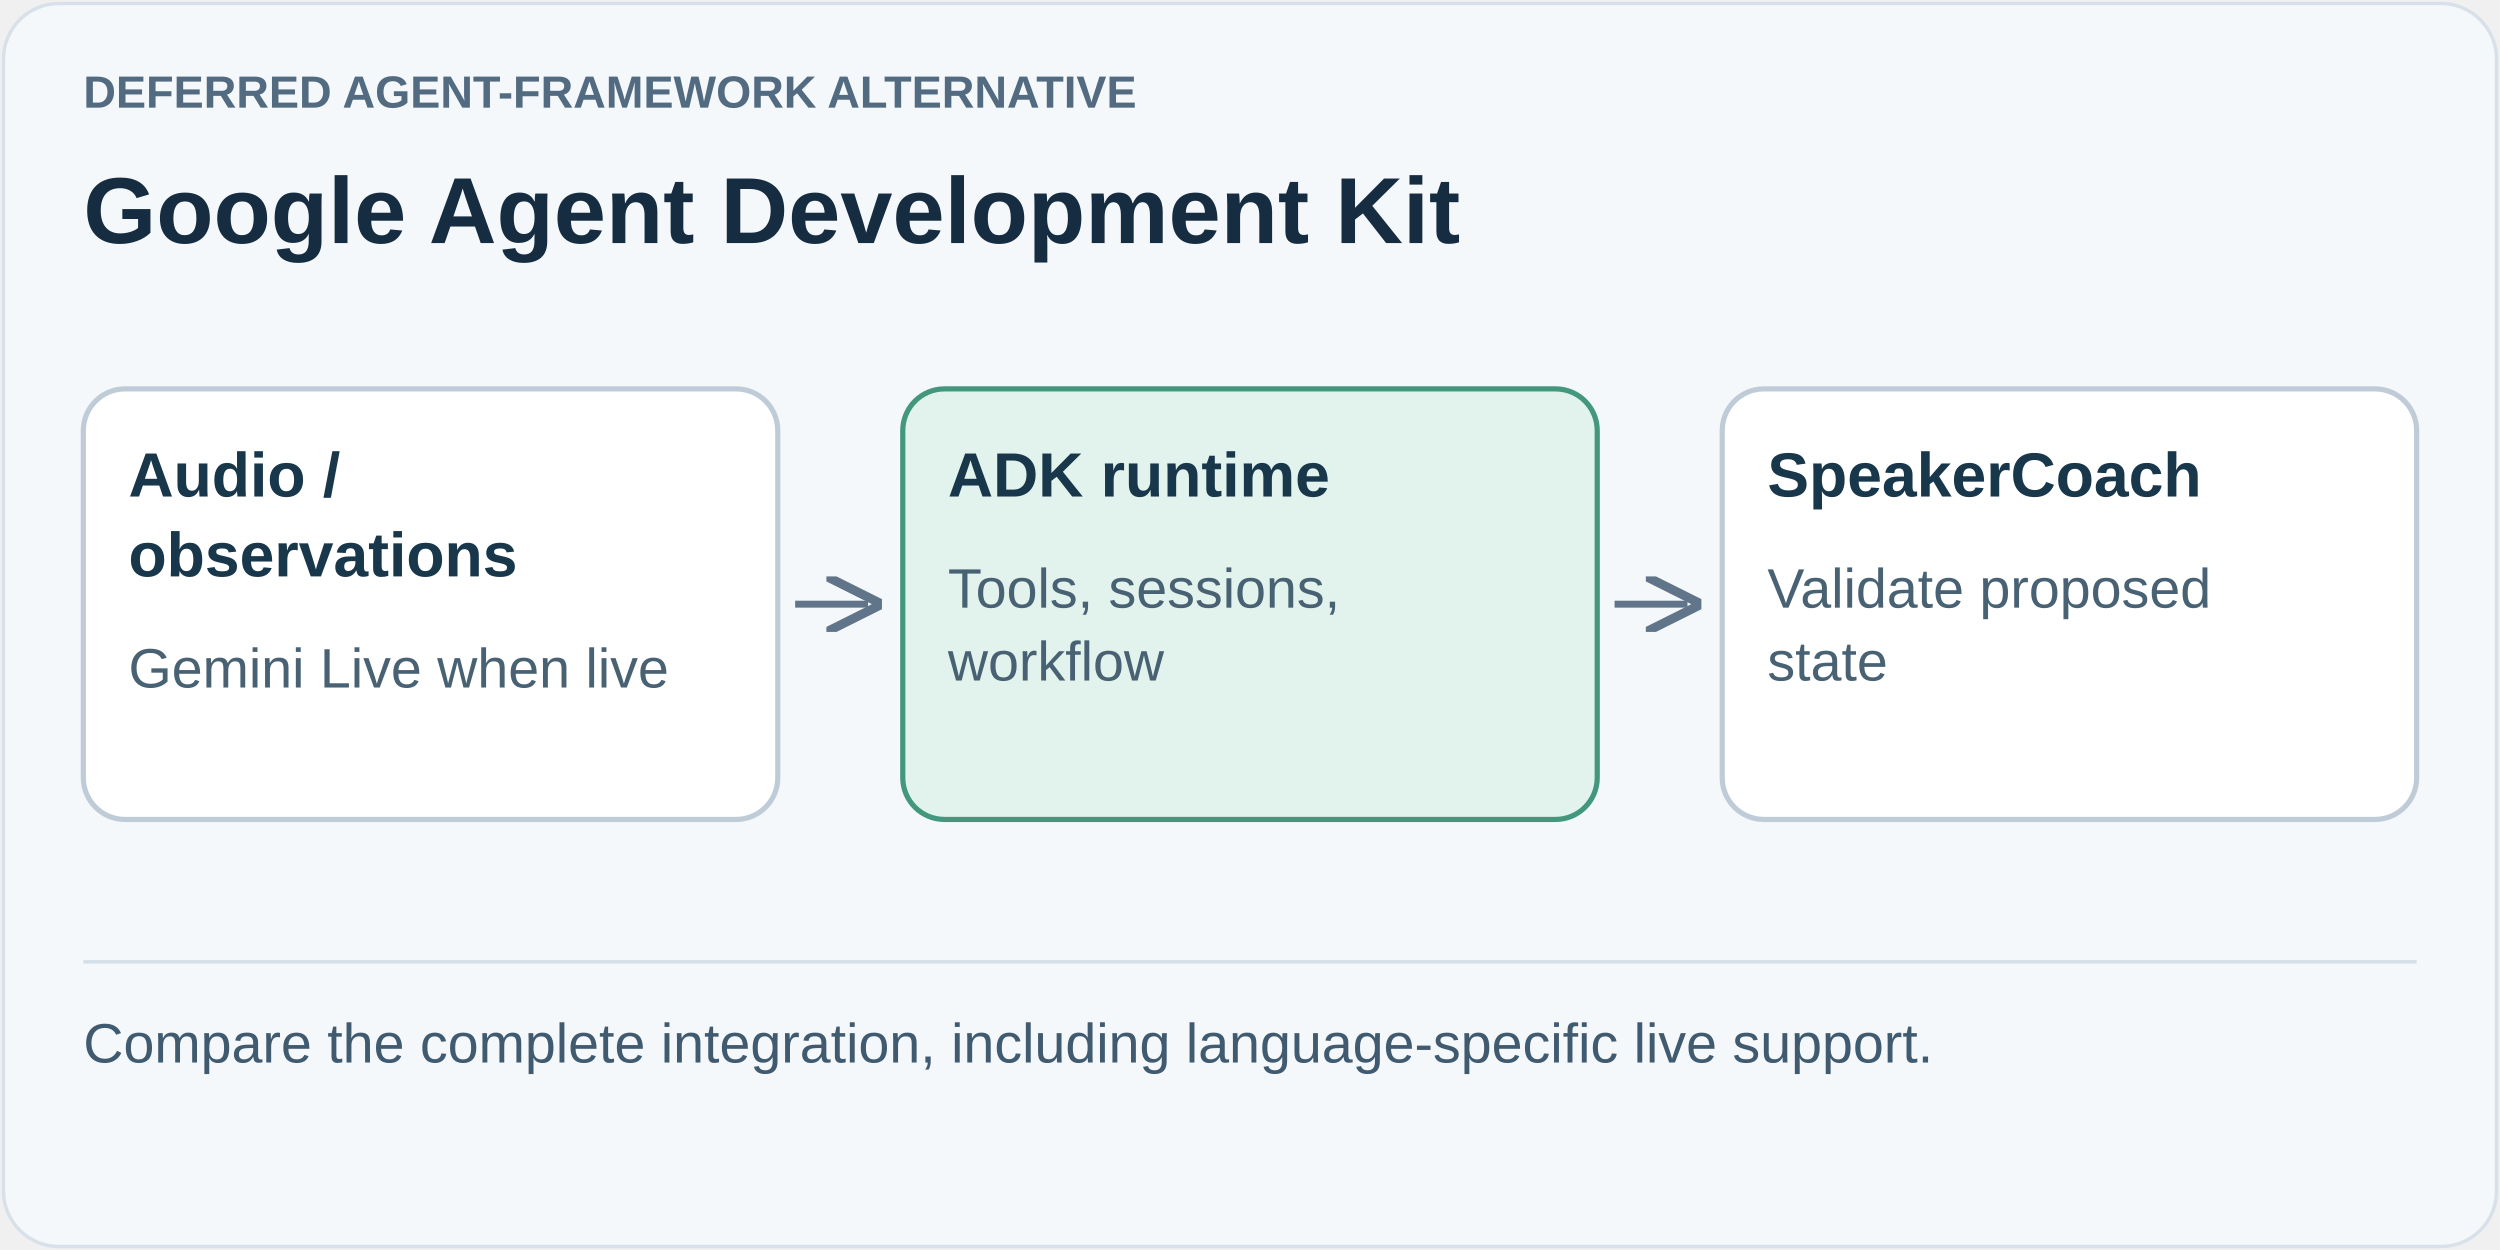
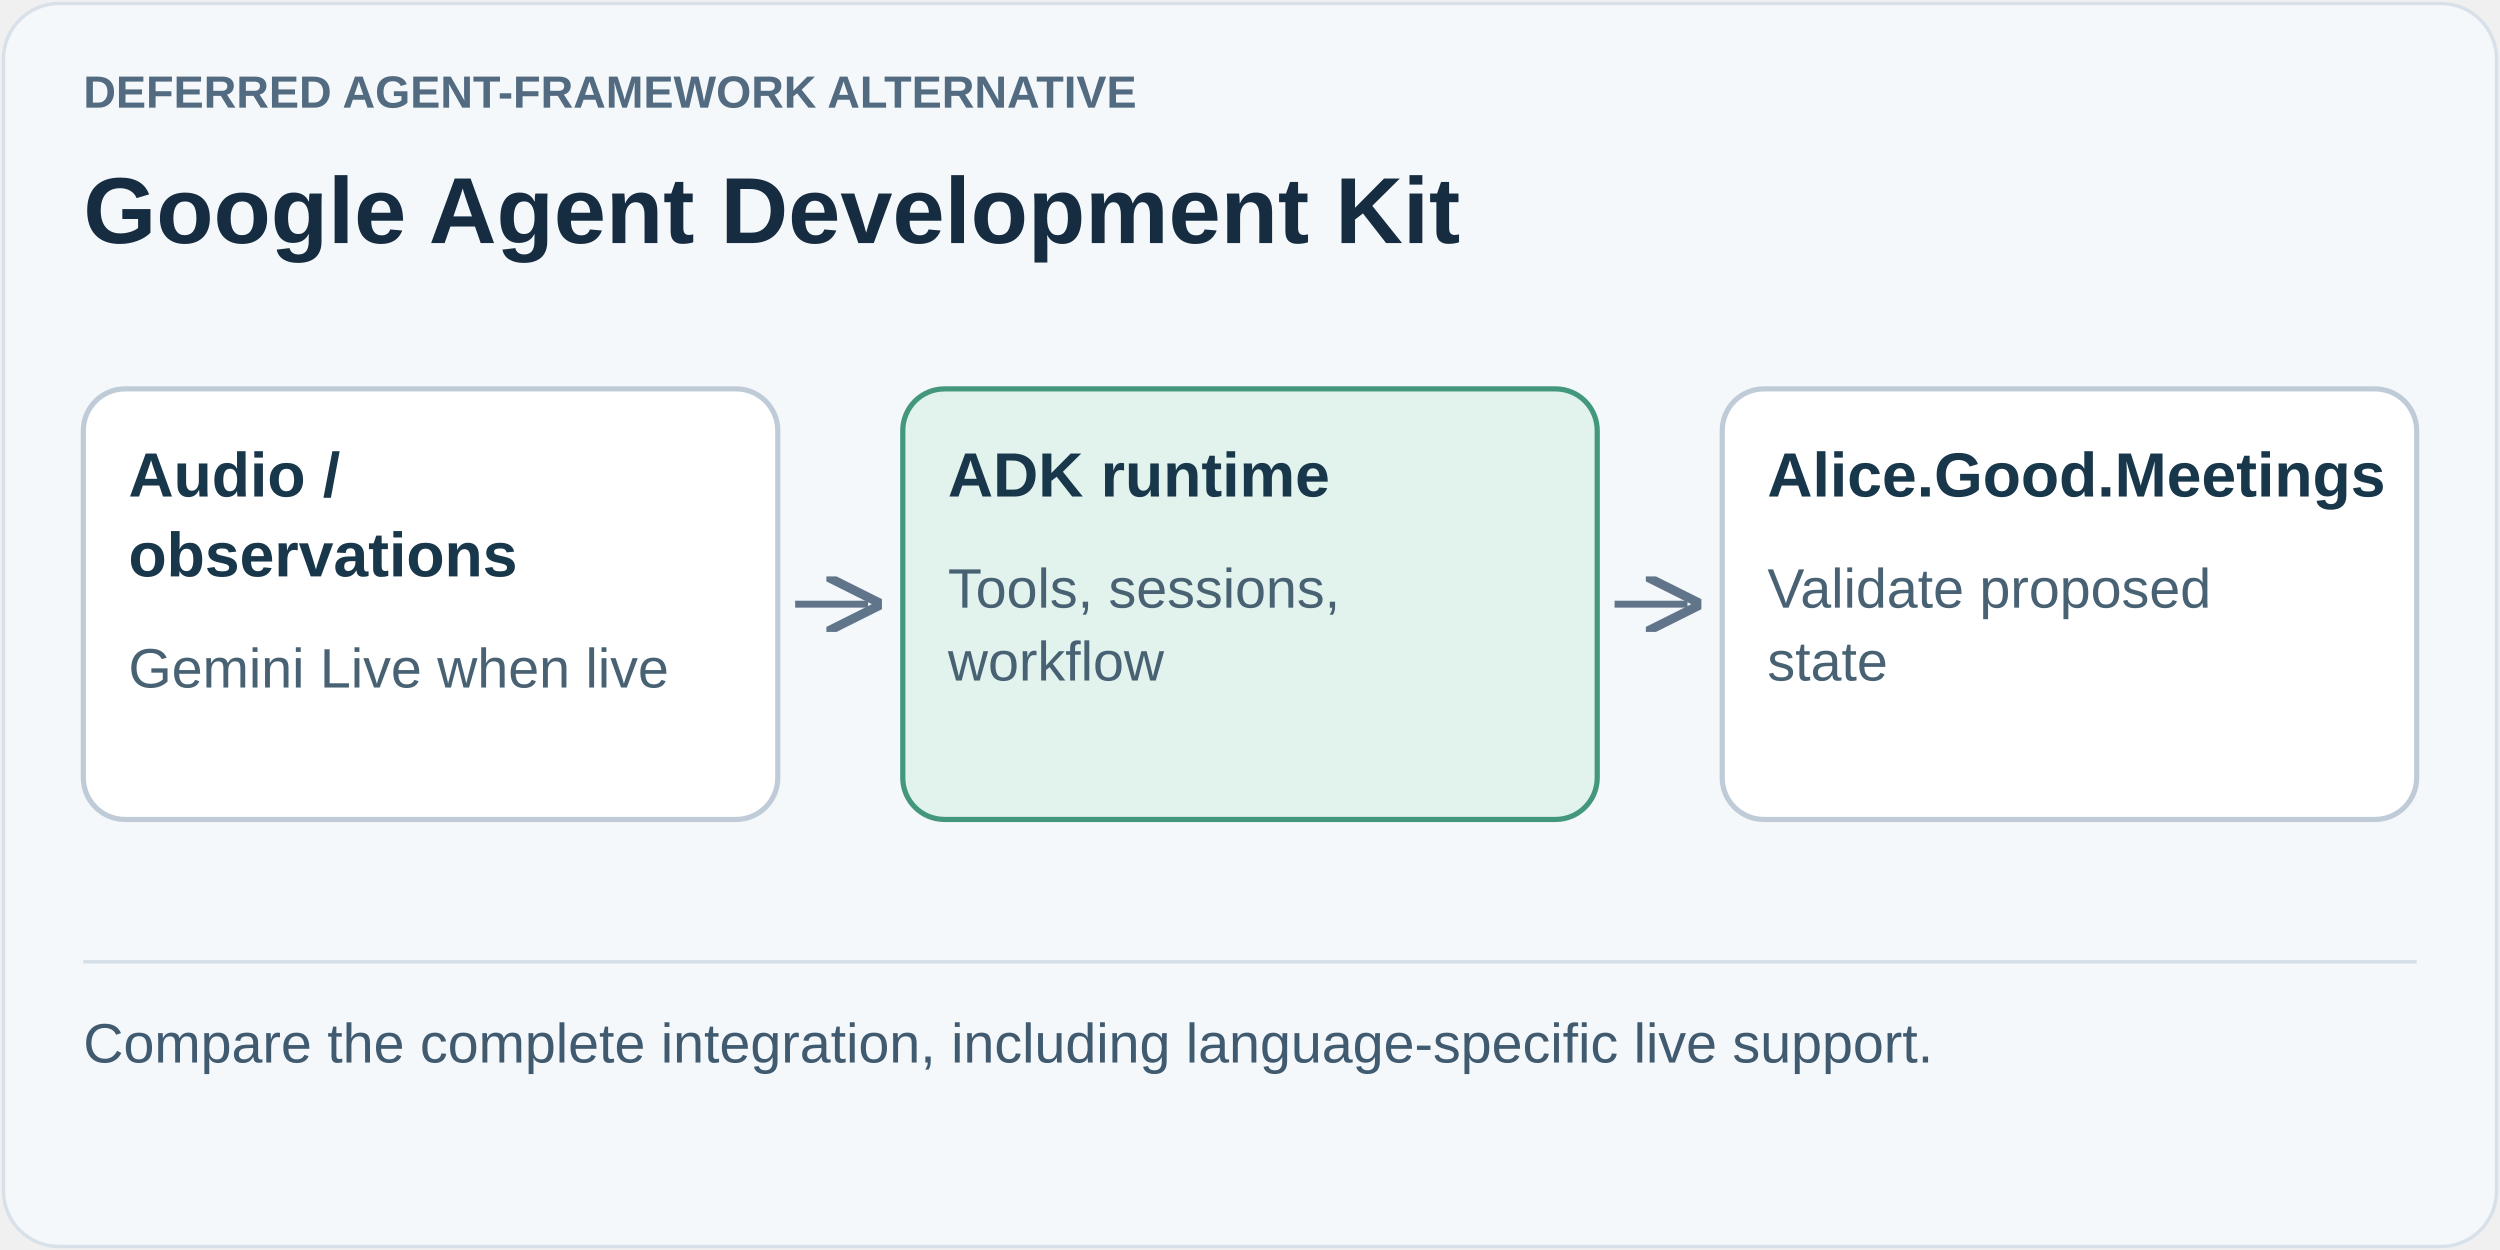
<svg xmlns="http://www.w3.org/2000/svg" width="720" height="360" viewBox="0 0 720 360" role="img" aria-labelledby="title desc">
  <defs>
    <marker id="arrow" markerWidth="8" markerHeight="8" refX="6" refY="4" orient="auto">
      <path d="M0 0 L8 4 L0 8" fill="none" stroke="#61758a" stroke-width="1.3" />
    </marker>
  </defs>
  <rect x="1" y="1" width="718" height="358" rx="16" fill="#f5f8fb" stroke="#d8e1e9" />
  <text x="24" y="31" font-family="Arial, sans-serif" font-size="13" fill="#526b80" font-weight="700">DEFERRED AGENT-FRAMEWORK ALTERNATIVE</text>
  <text x="24" y="70" font-family="Arial, sans-serif" font-size="27" fill="#162c40" font-weight="700">Google Agent Development Kit</text>
  <rect x="24" y="112" width="200" height="124" rx="12" fill="#ffffff" stroke="#bfccd8" stroke-width="1.5" />
  <text x="37" y="143" font-family="Arial, sans-serif" font-size="18" fill="#18374b" font-weight="700">Audio /</text>
  <text x="37" y="166" font-family="Arial, sans-serif" font-size="18" fill="#18374b" font-weight="700">observations</text>
  <text x="37" y="198" font-family="Arial, sans-serif" font-size="16" fill="#486274" font-weight="400">Gemini Live when live</text>
  <path d="M229 174 H250" fill="none" stroke="#61758a" stroke-width="2" marker-end="url(#arrow)" />
  <rect x="260" y="112" width="200" height="124" rx="12" fill="#e1f3ec" stroke="#43977d" stroke-width="1.5" />
  <text x="273" y="143" font-family="Arial, sans-serif" font-size="18" fill="#18374b" font-weight="700">ADK runtime</text>
  <text x="273" y="175" font-family="Arial, sans-serif" font-size="16" fill="#486274" font-weight="400">Tools, sessions,</text>
  <text x="273" y="196" font-family="Arial, sans-serif" font-size="16" fill="#486274" font-weight="400">workflow</text>
  <path d="M465 174 H486" fill="none" stroke="#61758a" stroke-width="2" marker-end="url(#arrow)" />
  <rect x="496" y="112" width="200" height="124" rx="12" fill="#ffffff" stroke="#bfccd8" stroke-width="1.5" />
-   <text x="509" y="143" font-family="Arial, sans-serif" font-size="18" fill="#18374b" font-weight="700">SpeakerCoach</text>
+   <text x="509" y="143" font-family="Arial, sans-serif" font-size="18" fill="#18374b" font-weight="700">Alice.Good.Meetings</text>
  <text x="509" y="175" font-family="Arial, sans-serif" font-size="16" fill="#486274" font-weight="400">Validate proposed</text>
  <text x="509" y="196" font-family="Arial, sans-serif" font-size="16" fill="#486274" font-weight="400">state</text>
  <path d="M24 277 H696" stroke="#d5dfe8" />
  <text x="24" y="306" font-family="Arial, sans-serif" font-size="16" fill="#405a70" font-weight="400">Compare the complete integration, including language-specific live support.</text>
</svg>
